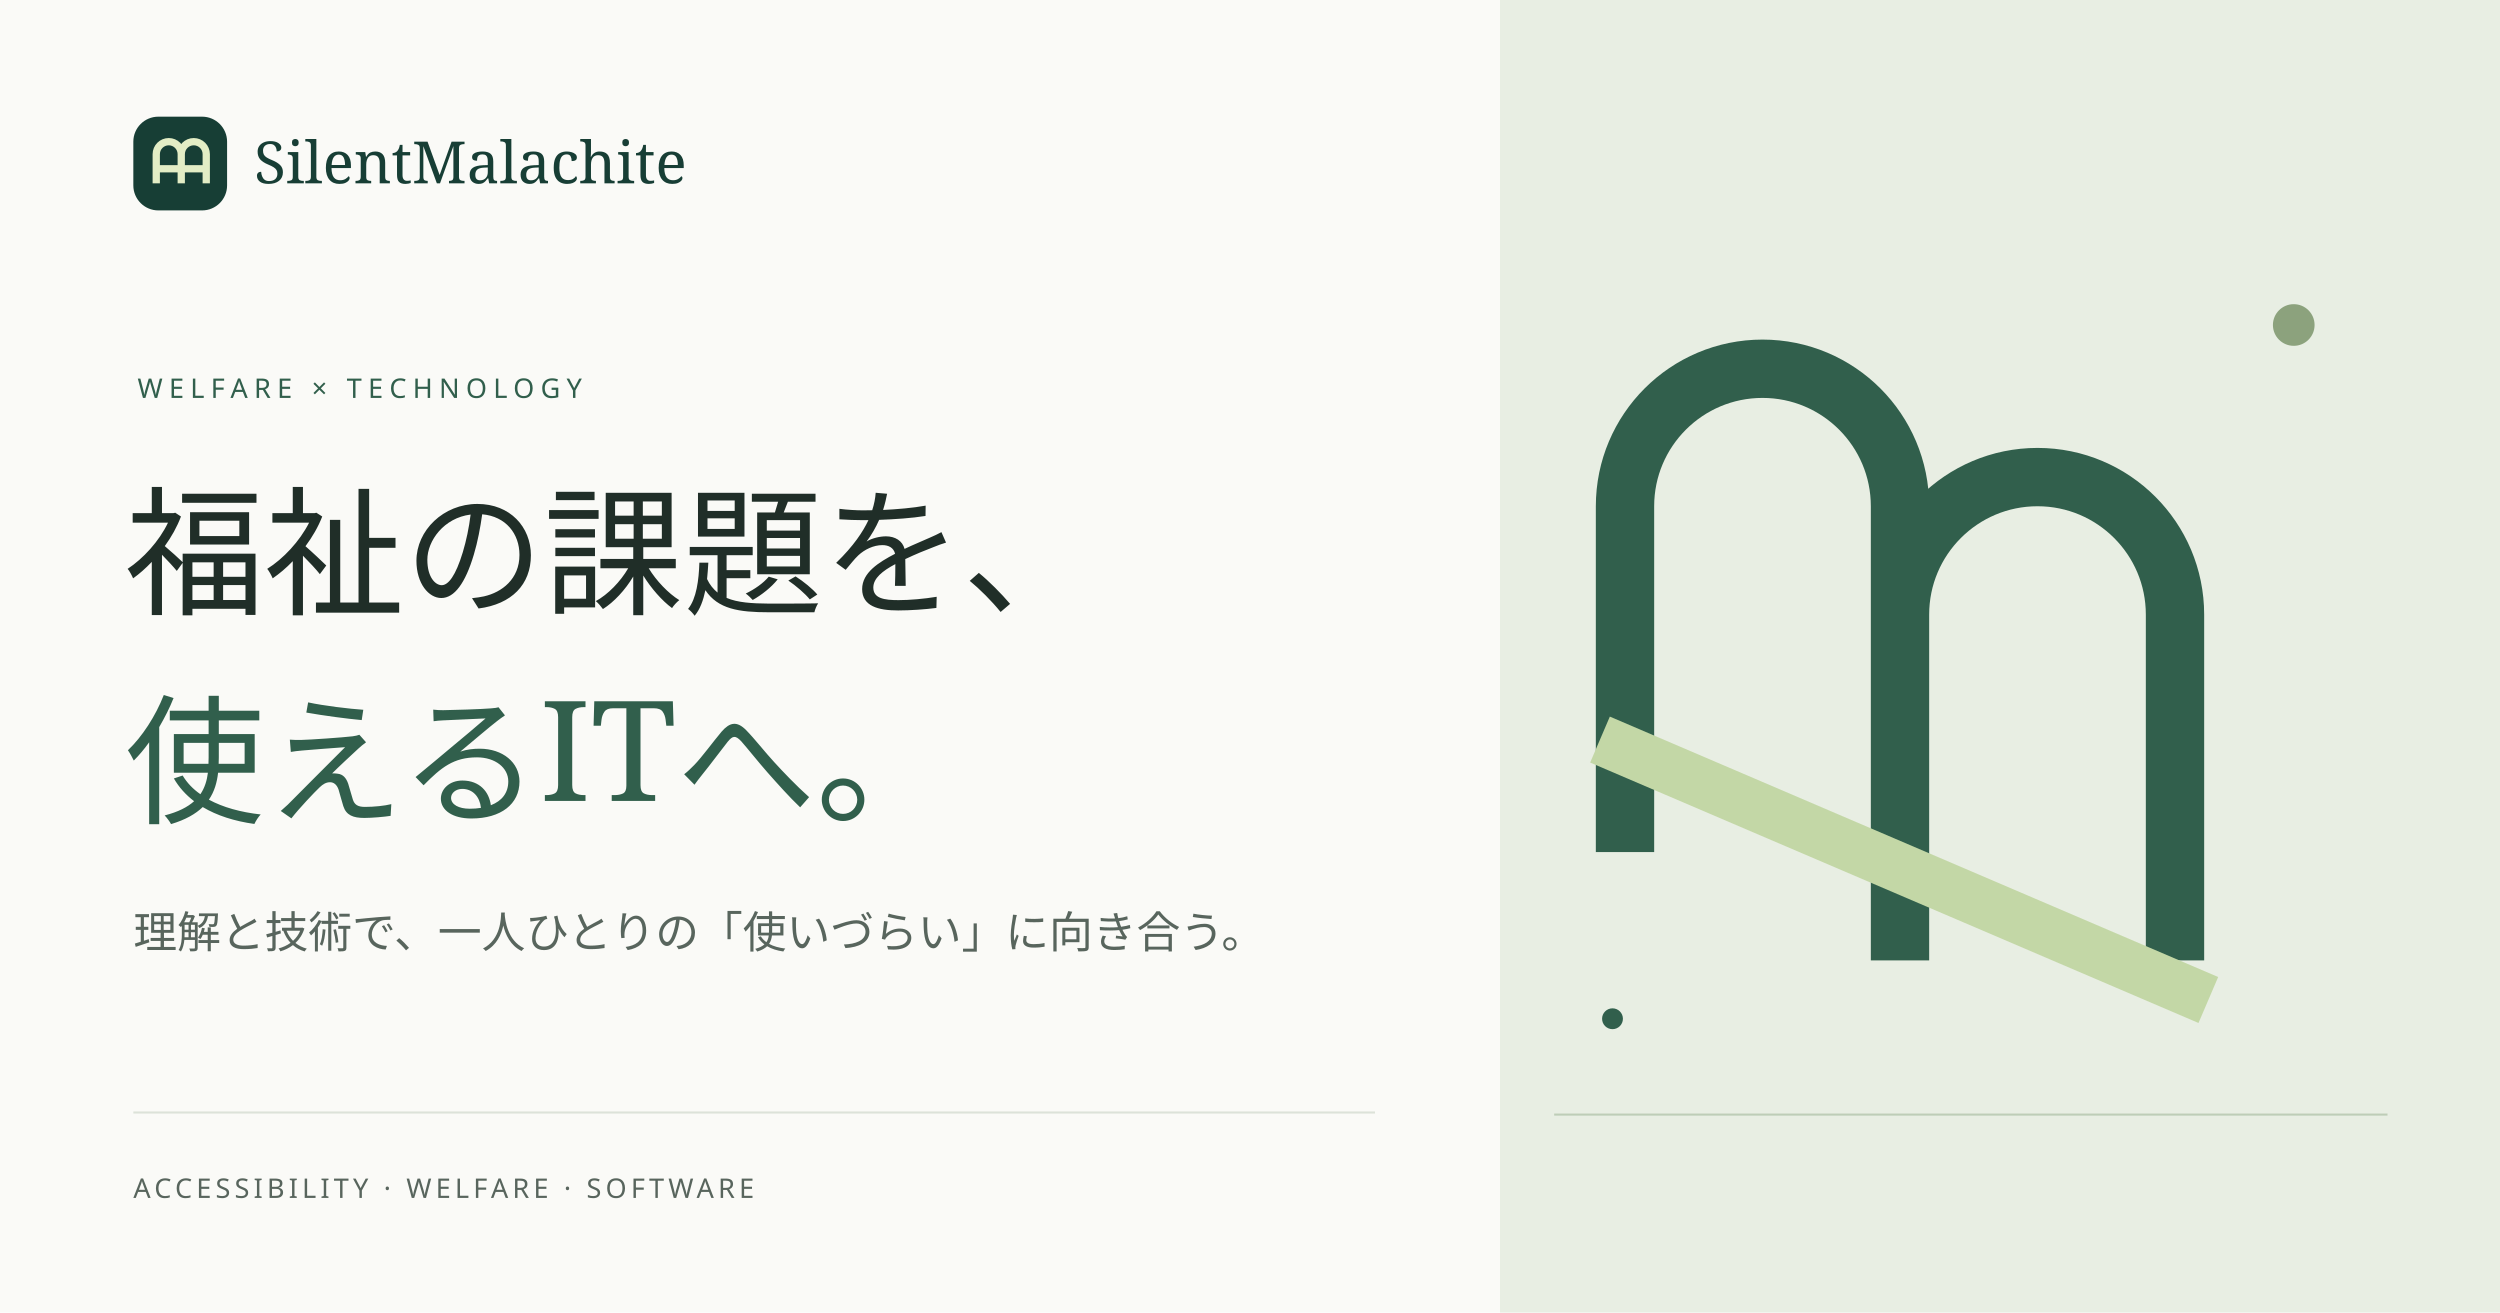
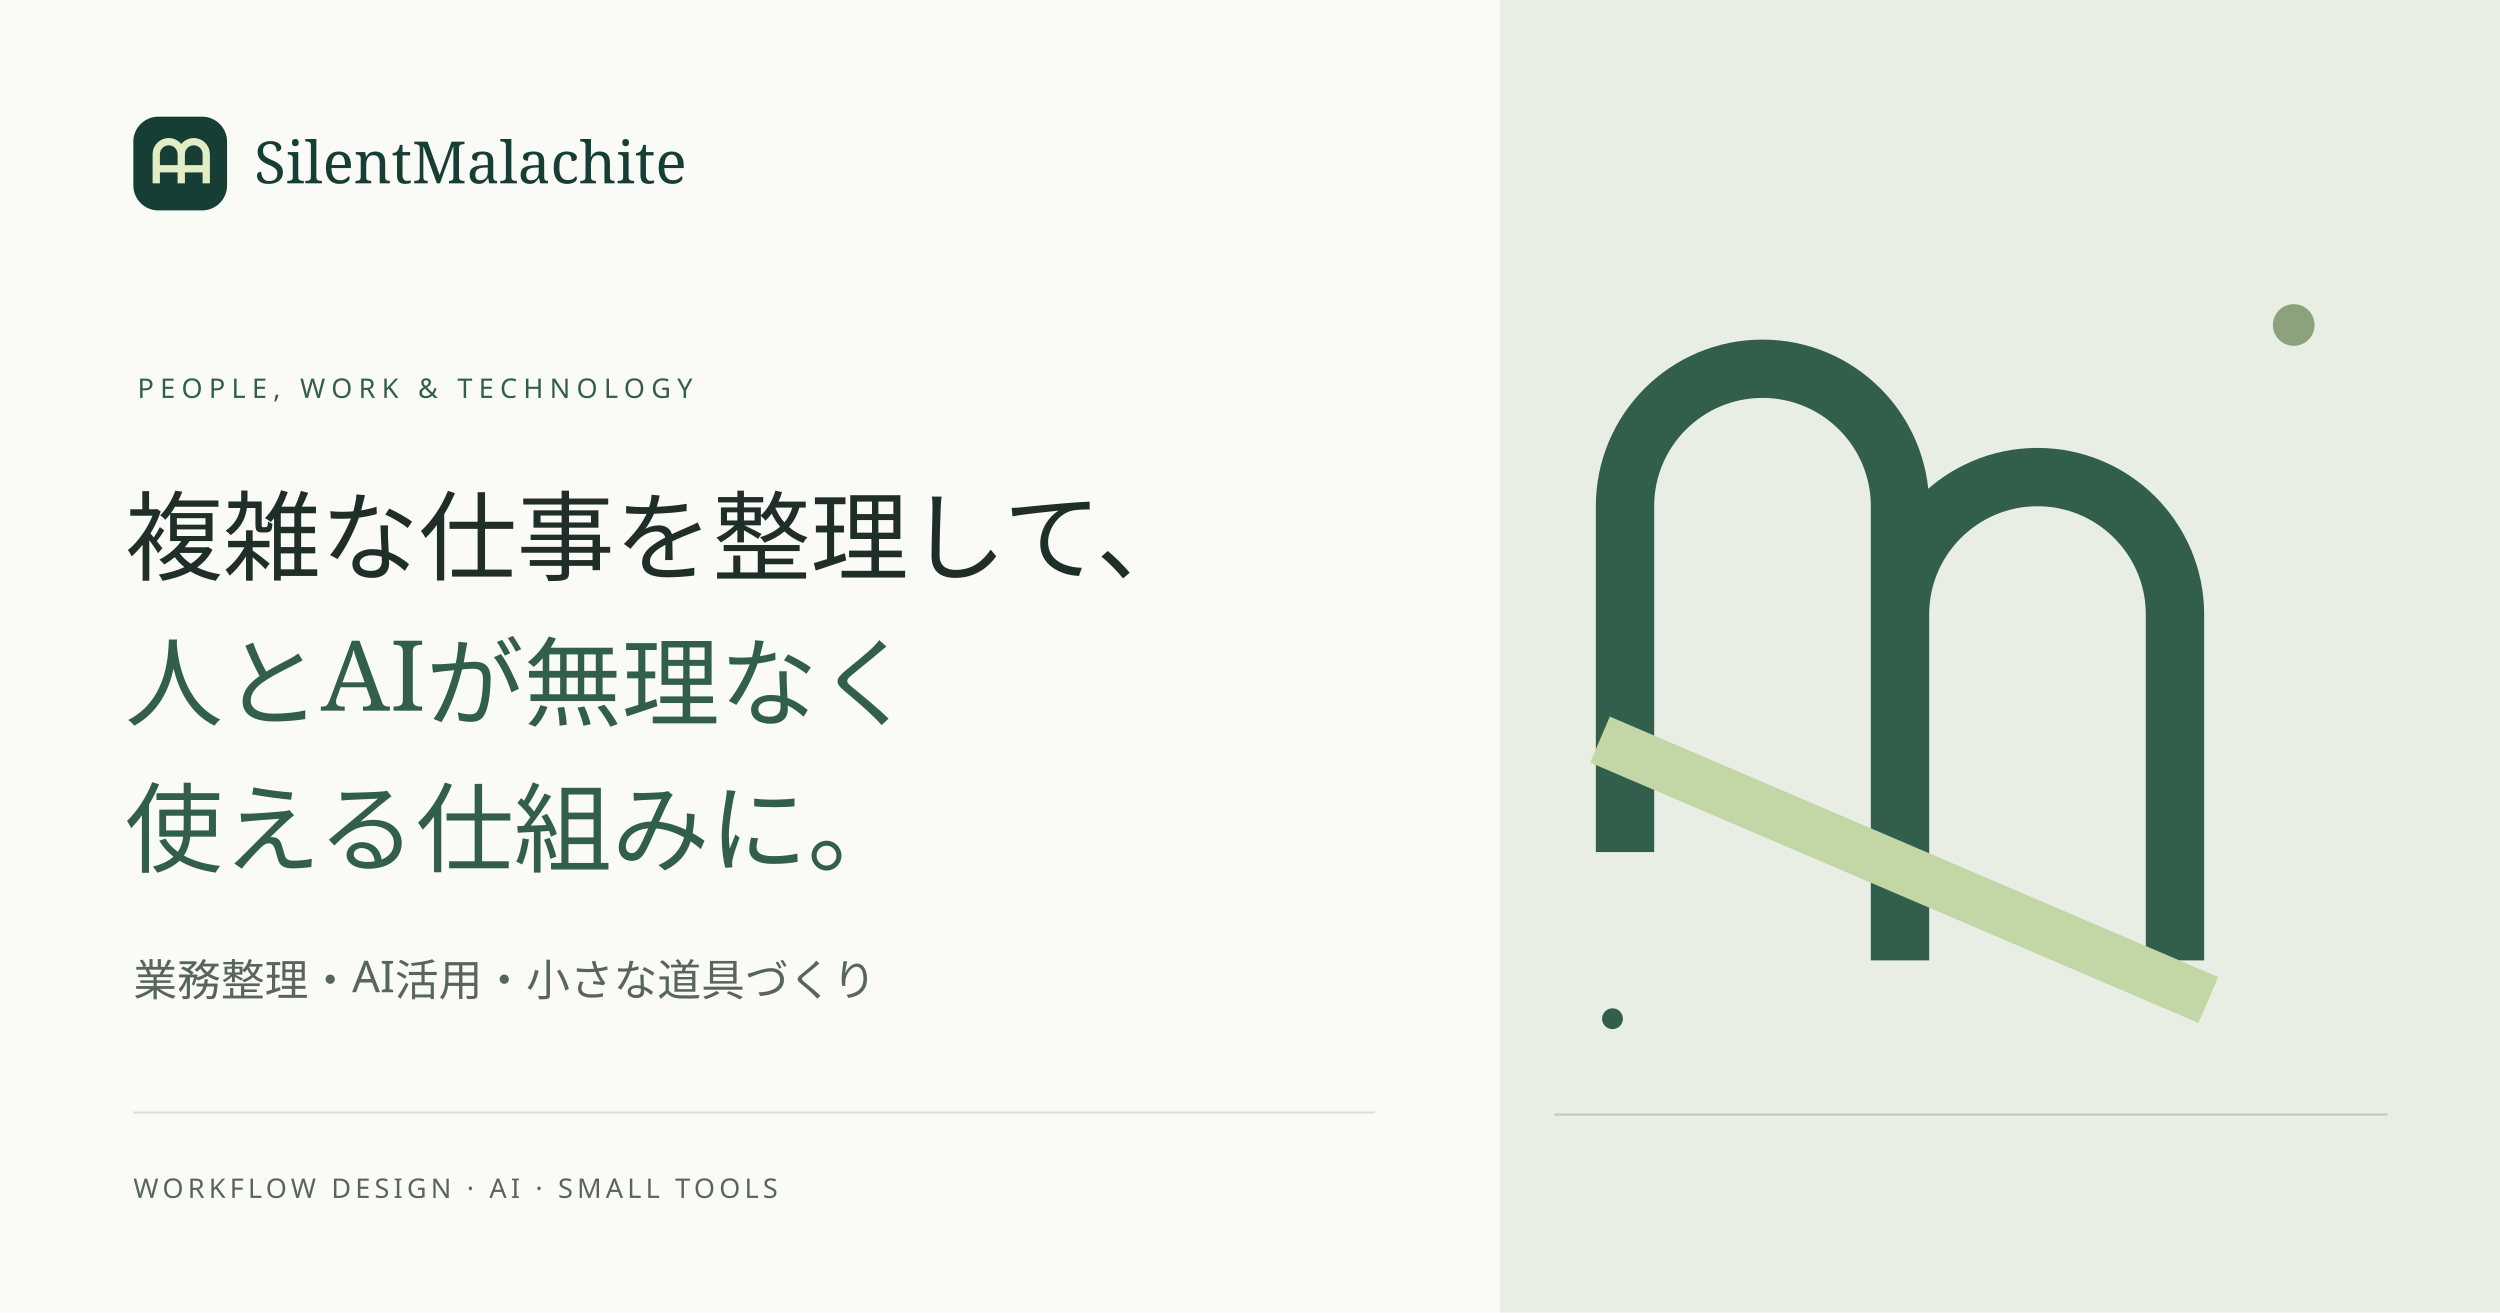
<svg xmlns="http://www.w3.org/2000/svg" width="1200" height="630" viewBox="0 0 1200 630">
  <rect width="1200" height="630" fill="#fafaf7" />
  <rect x="720" width="480" height="630" fill="#e8eee3" />
  <rect x="64" y="56" width="45" height="45" rx="12" fill="#173e35" />
  <path d="M75 88V74a6 6 0 0 1 12 0v14M87 88V74a6 6 0 0 1 12 0v14M75 81h24" stroke="#e3edc5" stroke-width="3.5" fill="none" />
  <text x="122" y="88" font-size="28" font-family="Georgia,serif" fill="#173e35">SilentMalachite</text>
-   <text x="66" y="191" font-size="13" font-family="sans-serif" letter-spacing="3" fill="#315f4c">WELFARE × TECHNOLOGY</text>
-   <g font-family="Hiragino Mincho ProN,Yu Mincho,serif" font-size="67" fill="#202e28">
-     <text x="60" y="290">福祉の課題を、</text>
-     <text x="60" y="390" fill="#315f4c">使えるITへ。</text>
+   <text x="66" y="191" font-size="13" font-family="sans-serif" letter-spacing="3" fill="#315f4c">PEOPLE, WORK &amp; TECHNOLOGY</text>
+   <g font-family="Hiragino Mincho ProN,Yu Mincho,serif" font-size="47" fill="#202e28">
+     <text x="60" y="275">複雑な仕事を整理して、</text>
+     <text x="60" y="345" fill="#315f4c">人とAIが無理なく</text>
+     <text x="60" y="415" fill="#315f4c">使える仕組みに。</text>
  </g>
-   <text x="64" y="455" font-size="21" font-family="Hiragino Kaku Gothic ProN,sans-serif" fill="#58655d">理解と技術で、一人ひとりの「使いづらい」に向き合う。</text>
+   <text x="64" y="478" font-size="21" font-family="Hiragino Kaku Gothic ProN,sans-serif" fill="#58655d">業務整理・AI活用・小さな道具づくり</text>
  <path d="M780 409V243a66 66 0 0 1 132 0v166M912 461V295a66 66 0 0 1 132 0v166" stroke="#315f4c" stroke-width="28" fill="none" />
  <path d="m768 355 292 125" stroke="#c3d7a6" stroke-width="24" />
  <circle cx="1101" cy="156" r="10" fill="#8ca27d" />
  <circle cx="774" cy="489" r="5" fill="#315f4c" />
  <path d="M746 535h400" stroke="#becdb7" />
  <path d="M64 534h596" stroke="#dce2d9" />
-   <text x="64" y="575" font-size="13" letter-spacing="2" font-family="sans-serif" fill="#58655d">ACCESSIBILITY · WELFARE · SOFTWARE</text>
+   <text x="64" y="575" font-size="13" letter-spacing="2" font-family="sans-serif" fill="#58655d">WORKFLOW DESIGN · AI · SMALL TOOLS</text>
</svg>
